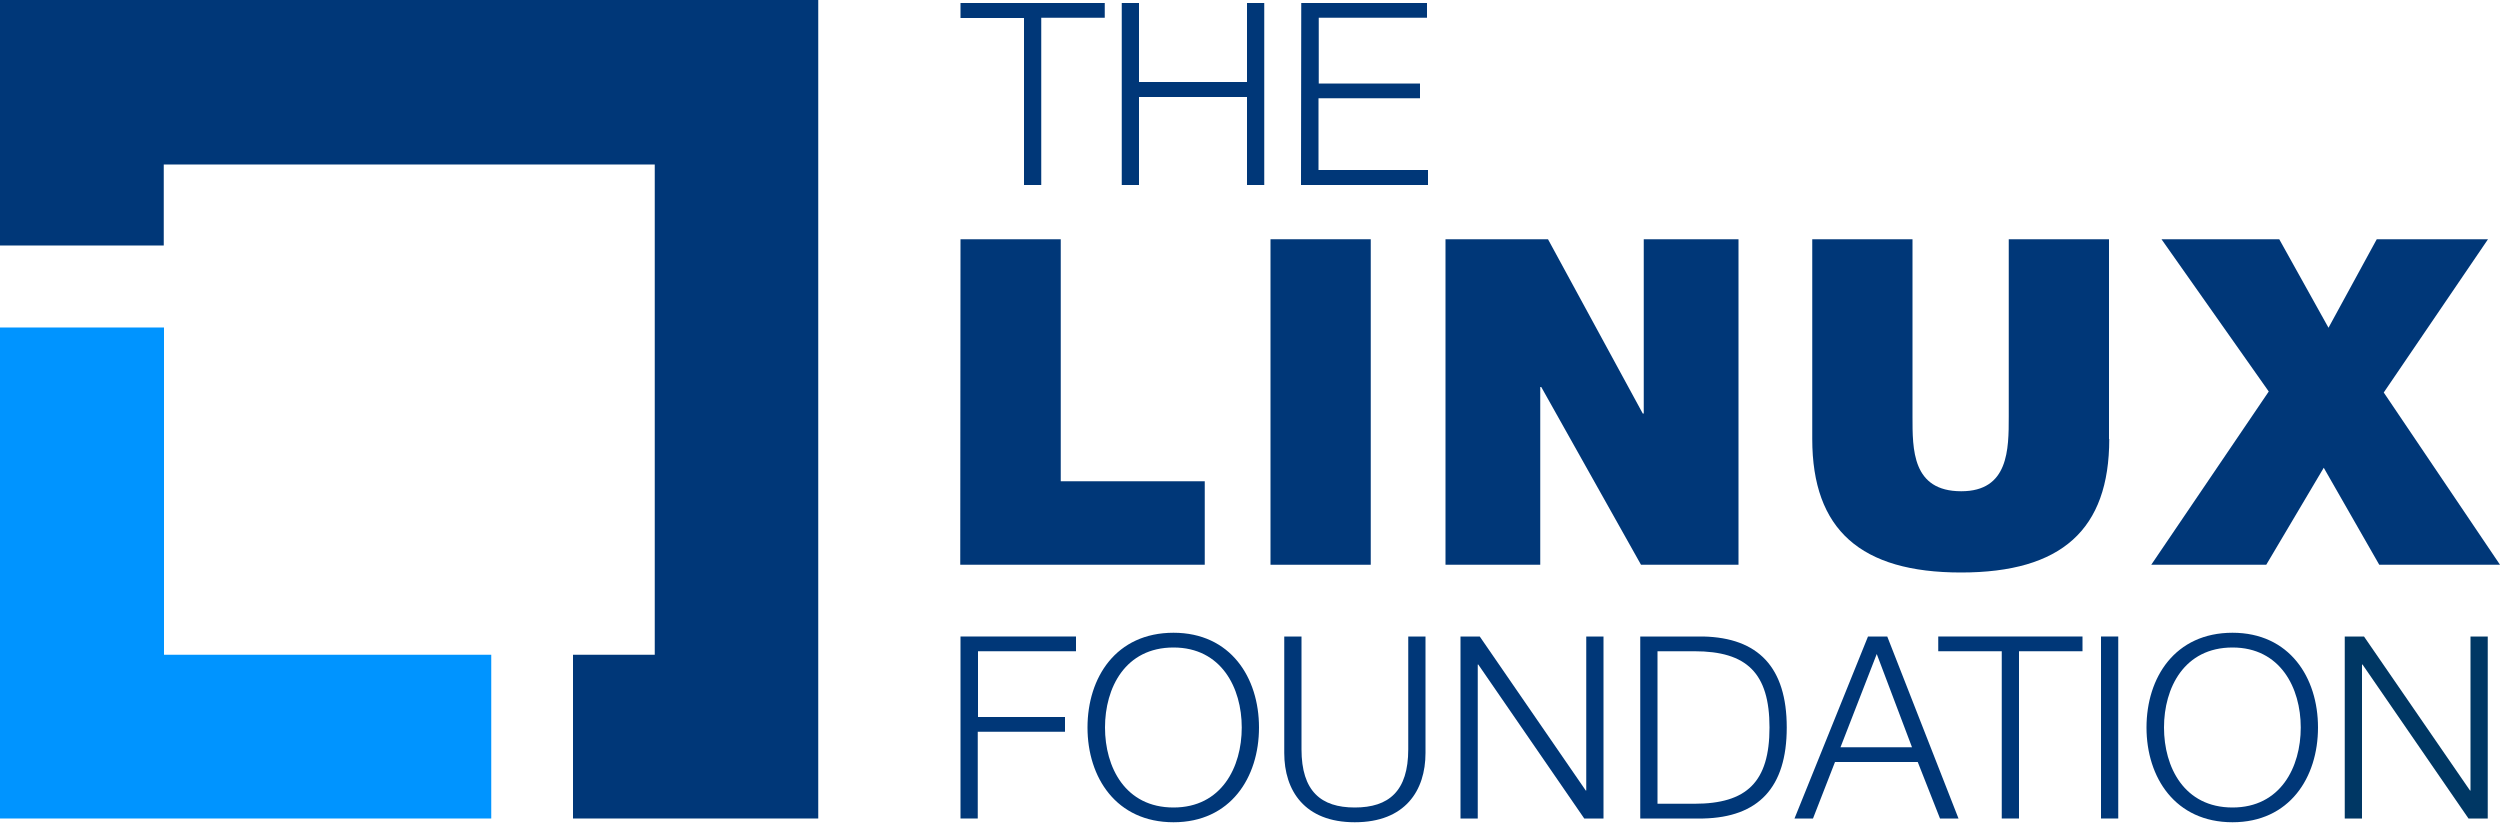
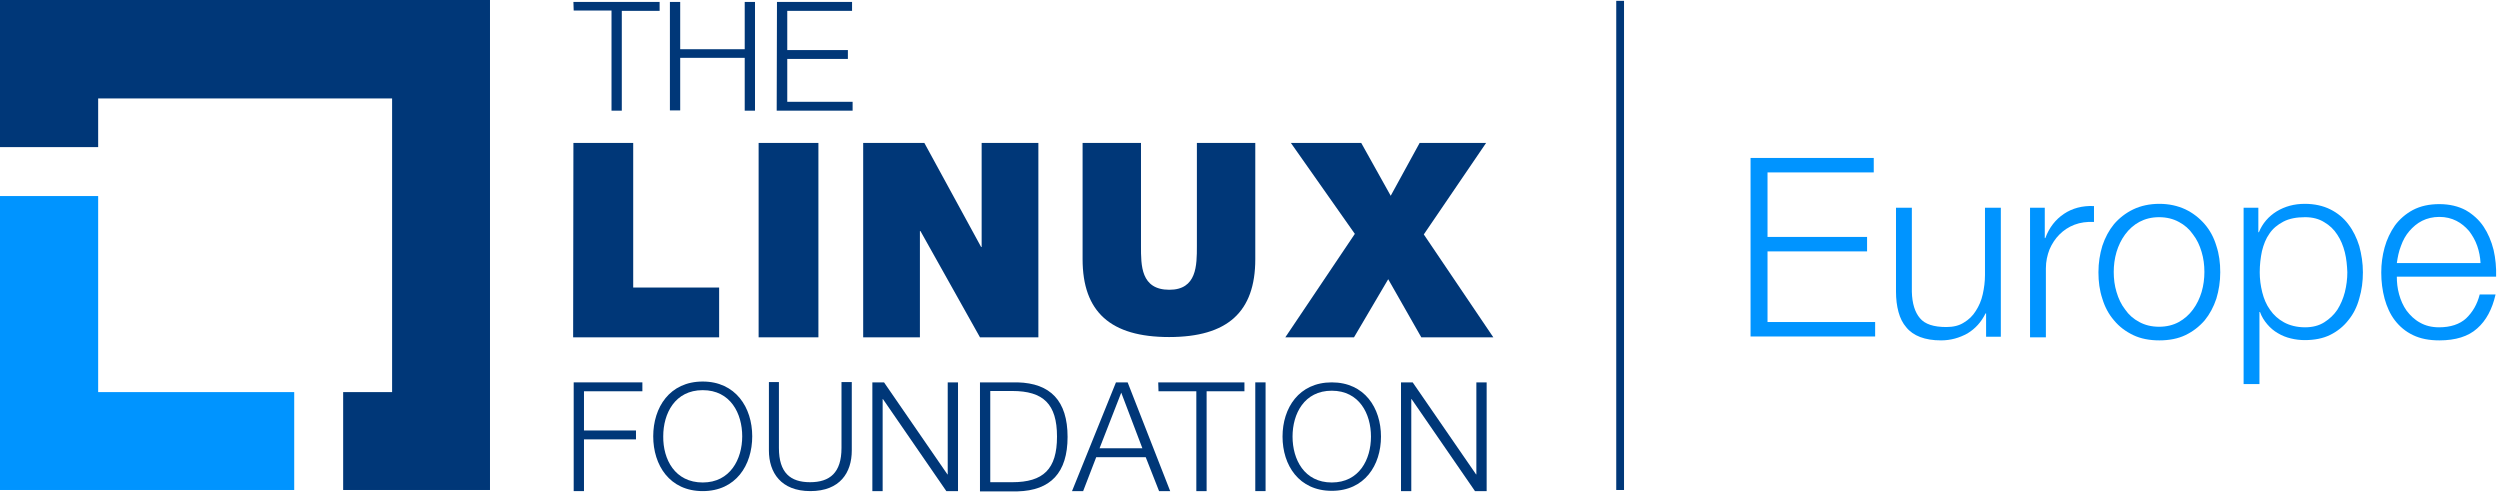
- <svg xmlns="http://www.w3.org/2000/svg" version="1.1" id="Layer_1" x="0px" y="0px" viewBox="0 0 1000 328.9" style="enable-background:new 0 0 1000 328.9;" xml:space="preserve">
+ <svg xmlns="http://www.w3.org/2000/svg" version="1.1" id="Layer_1" x="0px" y="0px" viewBox="0 0 899 176.6" style="enable-background:new 0 0 899 176.6;" xml:space="preserve">
  <style type="text/css">
	.st0{fill:#003778;}
- 	.st1{fill:#003764;}
- 	.st2{fill:#0094FF;}
+ 	.st1{fill:#0094FF;}
</style>
  <g>
    <g>
-       <path class="st0" d="M384.2,1.2h57.7v5.9h-25.4V74h-6.9V7.2h-25.4L384.2,1.2L384.2,1.2z" />
-       <path class="st0" d="M448.7,1.2h6.9v31.6h43.2V1.2h6.9V74h-6.9V38.8h-43.2V74h-6.9V1.2z" />
-       <path class="st0" d="M520.5,1.2h50.3v5.9h-43.3v26.3H568v5.9h-40.6V68h43.8v6h-50.8L520.5,1.2L520.5,1.2z" />
+       <g>
+         <path class="st0" d="M206.2,0.7h31v3.2h-13.6v35.9h-3.7v-36h-13.6L206.2,0.7L206.2,0.7z" />
+         <path class="st0" d="M240.9,0.7h3.7v17h23.2v-17h3.7v39.1h-3.7v-19h-23.2v18.9h-3.7V0.7z" />
+         <path class="st0" d="M279.4,0.7h27v3.2h-23.3V18h21.8v3.2h-21.8v15.4h23.5v3.2h-27.3L279.4,0.7L279.4,0.7z" />
+       </g>
+       <path class="st0" d="M206.2,137.5H231v3.2h-21v14.1h18.7v3.2H210v18.6h-3.7v-39.1H206.2z" />
+       <path class="st0" d="M252.7,137.2c11.8,0,17.8,9.3,17.8,19.7s-5.9,19.7-17.8,19.7c-11.9,0-17.8-9.3-17.8-19.7    S240.8,137.2,252.7,137.2z M252.7,173.5c9.9,0,14.2-8.4,14.2-16.6c0-8.2-4.2-16.6-14.2-16.6c-10,0-14.2,8.4-14.2,16.6    C238.4,165.2,242.7,173.5,252.7,173.5z" />
+       <path class="st0" d="M276.4,137.4h3.7v23.7c0,8.9,4.1,12.3,11.2,12.3s11.3-3.4,11.3-12.3v-23.7h3.7V162c0,7.9-4.2,14.6-14.9,14.6    c-10.6,0-14.9-6.7-14.9-14.6v-24.6H276.4z" />
+       <path class="st0" d="M313.7,137.5h4.2l22.8,33.1h0.1v-33.1h3.7v39.1h-4.2l-22.8-33.1h-0.1v33.1h-3.7V137.5z" />
+       <path class="st0" d="M352.4,137.5h13.5c11.8,0.3,18,6.6,18,19.6c0,12.9-6.1,19.3-18,19.6h-13.5V137.5z M356.1,173.4h7.9    c11.2,0,16.1-4.7,16.1-16.4s-4.9-16.4-16.1-16.4h-7.9V173.4z" />
+       <path class="st0" d="M401.3,137.5h4.2l15.3,39.1h-4l-4.8-12.2h-17.8l-4.7,12.2h-4L401.3,137.5z M395.4,161.2h15.4l-7.6-20    L395.4,161.2z" />
+       <path class="st0" d="M416.5,137.5h31v3.2h-13.6v35.9h-3.7v-35.9h-13.6L416.5,137.5L416.5,137.5z" />
+       <path class="st0" d="M451.4,137.5h3.7v39.1h-3.7V137.5z" />
+       <path class="st0" d="M478.9,137.5c11.8,0,17.7,9.2,17.7,19.5s-5.9,19.5-17.7,19.5c-11.8,0-17.7-9.2-17.7-19.5    C461.2,146.7,467.1,137.5,478.9,137.5z M478.9,173.5c9.9,0,14.1-8.3,14.1-16.5s-4.2-16.5-14.1-16.5s-14.1,8.3-14.1,16.5    S469,173.5,478.9,173.5z" />
+       <path class="st0" d="M503.8,137.5h4.2l22.8,33.1h0.1v-33.1h3.7v39.1h-4.2l-22.8-33.1h-0.1v33.1h-3.7L503.8,137.5L503.8,137.5z" />
+       <g>
+         <path class="st0" d="M206.2,51.4h21.5v52h30.9v17.9h-52.5L206.2,51.4L206.2,51.4z" />
+         <path class="st0" d="M272.8,51.4h21.5v69.9h-21.5V51.4z" />
+         <path class="st0" d="M310.4,51.4h22l20.4,37.4h0.2V51.4h20.4v69.9h-21L331,83.1h-0.2v38.2h-20.4V51.4z" />
+         <path class="st0" d="M451.4,93.2c0,19-10,28-31,28s-31.1-9-31.1-28V51.4h21v37.1c0,6.9-0.1,15.7,10.2,15.7     c9.9,0,9.9-8.8,9.9-15.7V51.4h21V93.2z" />
+         <path class="st0" d="M487.2,84.1l-23-32.7h25.3l10.6,19l10.4-19h23.9L512,84.3l25,37h-25.9l-11.9-20.9l-12.3,20.9h-24.7     L487.2,84.1z" />
+       </g>
+       <g>
+         <polygon class="st1" points="35.3,141 35.3,70.5 0,70.5 0,176.2 105.8,176.2 105.8,141    " />
+         <polygon class="st0" points="176.2,0 0,0 0,52.9 35.3,52.9 35.3,35.4 141,35.4 141,141 123.4,141 123.4,176.2 176.2,176.2    " />
+       </g>
    </g>
-     <g>
-       <path class="st0" d="M384.2,254.6h46.2v5.9h-39.2v26.3H426v5.9h-34.9v34.7h-6.9V254.6z" />
-       <path class="st0" d="M469.4,253.1c22.8,0,34.2,17.9,34.2,37.9s-11.4,37.9-34.2,37.9c-22.9,0-34.4-17.9-34.4-37.9    S446.4,253.1,469.4,253.1z M469.4,323c19.2,0,27.3-16.1,27.3-32s-8.2-32-27.3-32c-19.3,0-27.4,16.1-27.4,32S450.1,323,469.4,323z" />
-       <path class="st0" d="M513.7,254.6h6.9v45.1c0,16.8,7.8,23.3,21.3,23.3c13.6,0,21.4-6.5,21.4-23.3v-45.1h6.9v46.6    c0,15-8.1,27.7-28.3,27.7c-20.1,0-28.2-12.7-28.2-27.7L513.7,254.6L513.7,254.6z" />
-       <path class="st0" d="M584.2,254.6h7.7l42.4,61.6h0.2v-61.6h6.9v72.8h-7.7l-42.4-61.6h-0.2v61.6h-6.9V254.6z" />
-       <path class="st0" d="M656.1,254.6h25.2c22,0.5,33.4,12.3,33.4,36.4s-11.4,35.9-33.4,36.4h-25.2V254.6z M663,321.5h14.8    c20.9,0,30-8.7,30-30.5s-9.1-30.5-30-30.5H663V321.5z" />
-       <path class="st0" d="M747.2,254.6h7.7l28.5,72.8H776l-8.9-22.6H734l-8.8,22.6h-7.4L747.2,254.6z M736.2,298.9h28.6l-14.1-37.3    L736.2,298.9z" />
-       <path class="st0" d="M775.3,254.6H833v5.9h-25.4v66.9h-6.9v-66.9h-25.4L775.3,254.6L775.3,254.6z" />
-       <path class="st0" d="M840.4,254.6h6.9v72.8h-6.9V254.6z" />
-       <path class="st0" d="M893,253.1c22.8,0,34.2,17.9,34.2,37.9s-11.4,37.9-34.2,37.9c-22.9,0-34.4-17.9-34.4-37.9    S870,253.1,893,253.1z M893,323c19.2,0,27.3-16.1,27.3-32s-8.2-32-27.3-32c-19.3,0-27.4,16.1-27.4,32S873.7,323,893,323z" />
-       <path class="st1" d="M937.9,254.6h7.7l42.4,61.6h0.2v-61.6h6.9v72.8h-7.7L945,265.8h-0.2v61.6h-6.9V254.6z" />
-     </g>
-     <g>
-       <path class="st0" d="M384.2,95.7h40.1v96.8h57.6v33.4h-97.8L384.2,95.7L384.2,95.7z" />
-       <path class="st0" d="M508.2,95.7h40.1v130.2h-40.1L508.2,95.7L508.2,95.7z" />
-       <path class="st0" d="M578.2,95.7h41l37.9,69.7h0.4V95.7h37.9v130.2h-39l-39.9-71.1h-0.4v71.1h-37.9V95.7z" />
-       <path class="st0" d="M843.7,175.6c0,36.3-19.1,53.4-59.3,53.4c-40.1,0-59.5-17.1-59.5-53.4V95.7H765v70.9    c0,13.1-0.2,29.9,19.5,29.9c19,0,19-16.8,19-29.9V95.7h40.1v79.9H843.7z" />
-       <path class="st0" d="M907.5,156.6l-42.9-60.9h47.1l19.7,35.4l19.3-35.4h44.5L953.5,157l46.5,68.9h-48.3l-22.2-38.8l-23,38.8h-46    L907.5,156.6z" />
-     </g>
-     <g>
-       <polygon class="st2" points="65.6,261.9 65.6,131 0,131 0,327.4 196.5,327.4 196.5,261.9   " />
-       <polygon class="st0" points="327.3,0 0,0 0,98.2 65.5,98.2 65.5,65.8 261.9,65.8 261.9,261.9 229.2,261.9 229.2,327.4     327.3,327.4   " />
-     </g>
+     <rect x="581.2" y="0.3" class="st0" width="2.8" height="175.9" />
+   </g>
+   <g>
+     <path class="st1" d="M673.8,56.8v5.2h-38.2v23.2h35.8v5.2h-35.8v25.4h38.7v5.2h-44.8V56.8H673.8z" />
+     <path class="st1" d="M714.2,121.1v-8.4H714c-1.5,3.1-3.7,5.5-6.5,7.2c-2.9,1.6-6,2.5-9.5,2.5c-2.9,0-5.4-0.4-7.5-1.2   c-2.1-0.8-3.8-2-5-3.5c-1.3-1.5-2.2-3.3-2.8-5.5c-0.6-2.2-0.9-4.6-0.9-7.4V74.7h5.7v30.2c0.1,4.2,1.1,7.4,2.9,9.5   c1.8,2.2,5,3.2,9.5,3.2c2.5,0,4.6-0.5,6.3-1.6c1.7-1,3.2-2.4,4.3-4.2c1.1-1.7,2-3.7,2.5-6s0.8-4.5,0.8-6.9V74.7h5.7v46.4H714.2z" />
+     <path class="st1" d="M735.3,74.7v10.9h0.2c1.4-3.8,3.7-6.7,6.7-8.7c3-2,6.6-3,10.8-2.8v5.7c-2.6-0.1-4.9,0.2-7,1   c-2.1,0.8-3.9,2-5.4,3.5c-1.5,1.5-2.7,3.3-3.6,5.4c-0.8,2.1-1.3,4.3-1.3,6.8v24.8h-5.7V74.7H735.3z" />
+     <path class="st1" d="M785.9,75.3c2.7,1.3,5,3.1,6.9,5.3c1.9,2.2,3.3,4.8,4.2,7.8c1,3,1.4,6.1,1.4,9.5c0,3.4-0.5,6.5-1.4,9.5   c-1,3-2.4,5.6-4.2,7.8c-1.9,2.2-4.2,4-6.9,5.3c-2.7,1.3-5.9,1.9-9.4,1.9s-6.7-0.6-9.4-1.9c-2.7-1.3-5-3-6.9-5.3   c-1.9-2.2-3.3-4.8-4.2-7.8c-1-3-1.4-6.1-1.4-9.5c0-3.4,0.5-6.5,1.4-9.5c1-3,2.4-5.6,4.2-7.8c1.9-2.2,4.2-4,6.9-5.3   c2.7-1.3,5.9-2,9.4-2S783.1,74,785.9,75.3z M769.3,79.8c-2,1.1-3.7,2.6-5.1,4.5c-1.4,1.9-2.4,4-3.1,6.3c-0.7,2.4-1,4.8-1,7.2   c0,2.5,0.3,4.9,1,7.2c0.7,2.4,1.7,4.5,3.1,6.3c1.3,1.9,3,3.4,5.1,4.5c2,1.1,4.4,1.7,7.1,1.7c2.7,0,5.1-0.6,7.1-1.7   c2-1.1,3.7-2.6,5.1-4.5c1.4-1.9,2.4-4,3.1-6.3c0.7-2.4,1-4.8,1-7.2c0-2.5-0.3-4.9-1-7.2c-0.7-2.4-1.7-4.5-3.1-6.3   c-1.3-1.9-3-3.4-5.1-4.5c-2-1.1-4.4-1.7-7.1-1.7C773.7,78.1,771.4,78.7,769.3,79.8z" />
+     <path class="st1" d="M812.1,74.7v8.8h0.2c1.3-3.2,3.5-5.7,6.4-7.5c3-1.8,6.3-2.7,10.1-2.7c3.5,0,6.6,0.7,9.2,2   c2.6,1.3,4.8,3.1,6.5,5.4c1.7,2.2,3,4.9,3.9,7.8c0.8,3,1.3,6.1,1.3,9.4c0,3.3-0.4,6.4-1.3,9.4c-0.8,3-2.1,5.6-3.9,7.8   c-1.7,2.2-3.9,4-6.5,5.3c-2.6,1.3-5.7,1.9-9.2,1.9c-1.7,0-3.4-0.2-5-0.6c-1.7-0.4-3.2-1-4.7-1.9c-1.4-0.8-2.7-1.9-3.8-3.2   c-1.1-1.3-2-2.7-2.6-4.4h-0.2v25.9h-5.7V74.7H812.1z M843.2,90.7c-0.6-2.4-1.5-4.5-2.7-6.3c-1.2-1.9-2.8-3.4-4.7-4.5   c-1.9-1.2-4.2-1.8-6.9-1.8c-3.1,0-5.7,0.5-7.8,1.6c-2.1,1.1-3.8,2.5-5,4.3c-1.3,1.8-2.1,3.9-2.7,6.3c-0.5,2.4-0.8,4.9-0.8,7.6   c0,2.4,0.3,4.8,0.9,7.2c0.6,2.4,1.5,4.5,2.8,6.3c1.3,1.9,3,3.4,5,4.5s4.6,1.8,7.6,1.8c2.7,0,5-0.6,6.9-1.8c1.9-1.2,3.5-2.7,4.7-4.5   c1.2-1.9,2.1-4,2.7-6.3c0.6-2.4,0.9-4.8,0.9-7.2C844,95.5,843.8,93.1,843.2,90.7z" />
+     <path class="st1" d="M862.7,105.8c0.6,2.2,1.5,4.2,2.7,5.9c1.3,1.7,2.8,3.2,4.8,4.3c1.9,1.1,4.2,1.7,6.9,1.7c4.1,0,7.4-1.1,9.7-3.2   c2.3-2.2,4-5,4.9-8.6h5.7c-1.2,5.3-3.4,9.4-6.6,12.2c-3.2,2.9-7.8,4.3-13.6,4.3c-3.7,0-6.8-0.6-9.5-1.9c-2.7-1.3-4.8-3.1-6.5-5.3   c-1.7-2.2-2.9-4.9-3.7-7.8c-0.8-3-1.2-6.1-1.2-9.4c0-3.1,0.4-6.1,1.2-9c0.8-2.9,2.1-5.6,3.7-7.9c1.7-2.3,3.9-4.2,6.5-5.6   c2.7-1.4,5.8-2.1,9.5-2.1c3.7,0,6.9,0.8,9.5,2.2c2.6,1.5,4.8,3.5,6.4,5.9c1.6,2.4,2.8,5.2,3.6,8.4c0.7,3.1,1,6.3,0.9,9.6h-35.7   C861.9,101.5,862.1,103.6,862.7,105.8z M890.8,88.4c-0.7-2-1.7-3.7-2.9-5.3c-1.3-1.5-2.8-2.8-4.6-3.7c-1.8-0.9-3.8-1.4-6.1-1.4   c-2.3,0-4.4,0.5-6.2,1.4c-1.8,0.9-3.3,2.2-4.6,3.7c-1.3,1.5-2.3,3.3-3,5.3c-0.8,2-1.2,4.1-1.5,6.2h30.1   C891.9,92.5,891.5,90.4,890.8,88.4z" />
  </g>
</svg>
